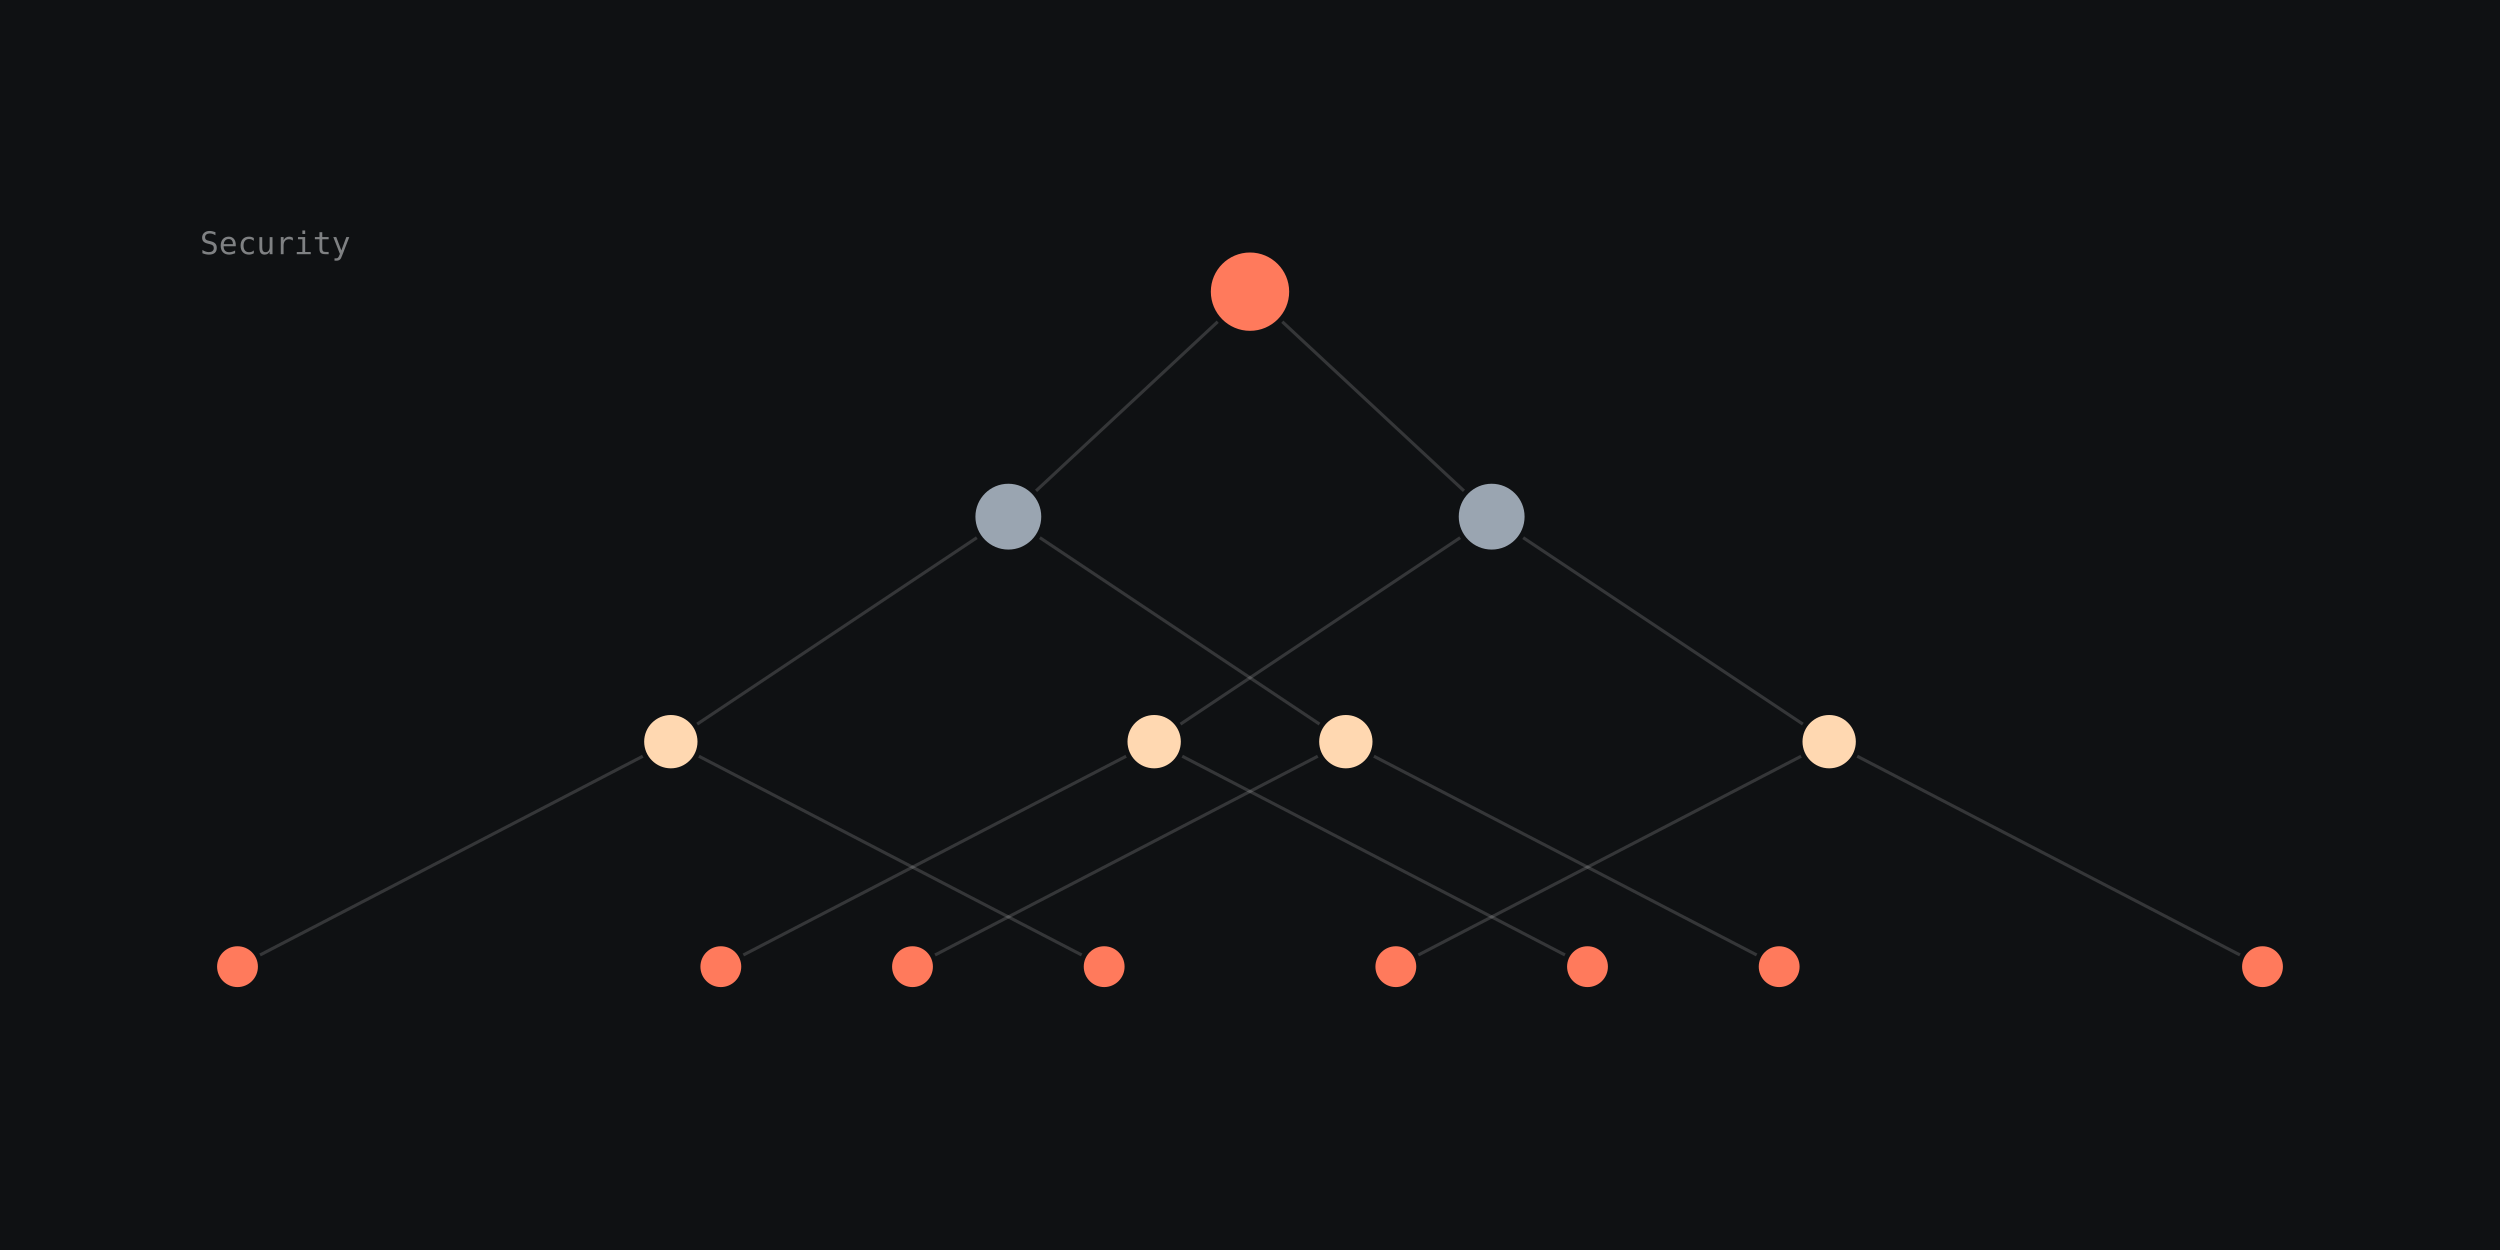
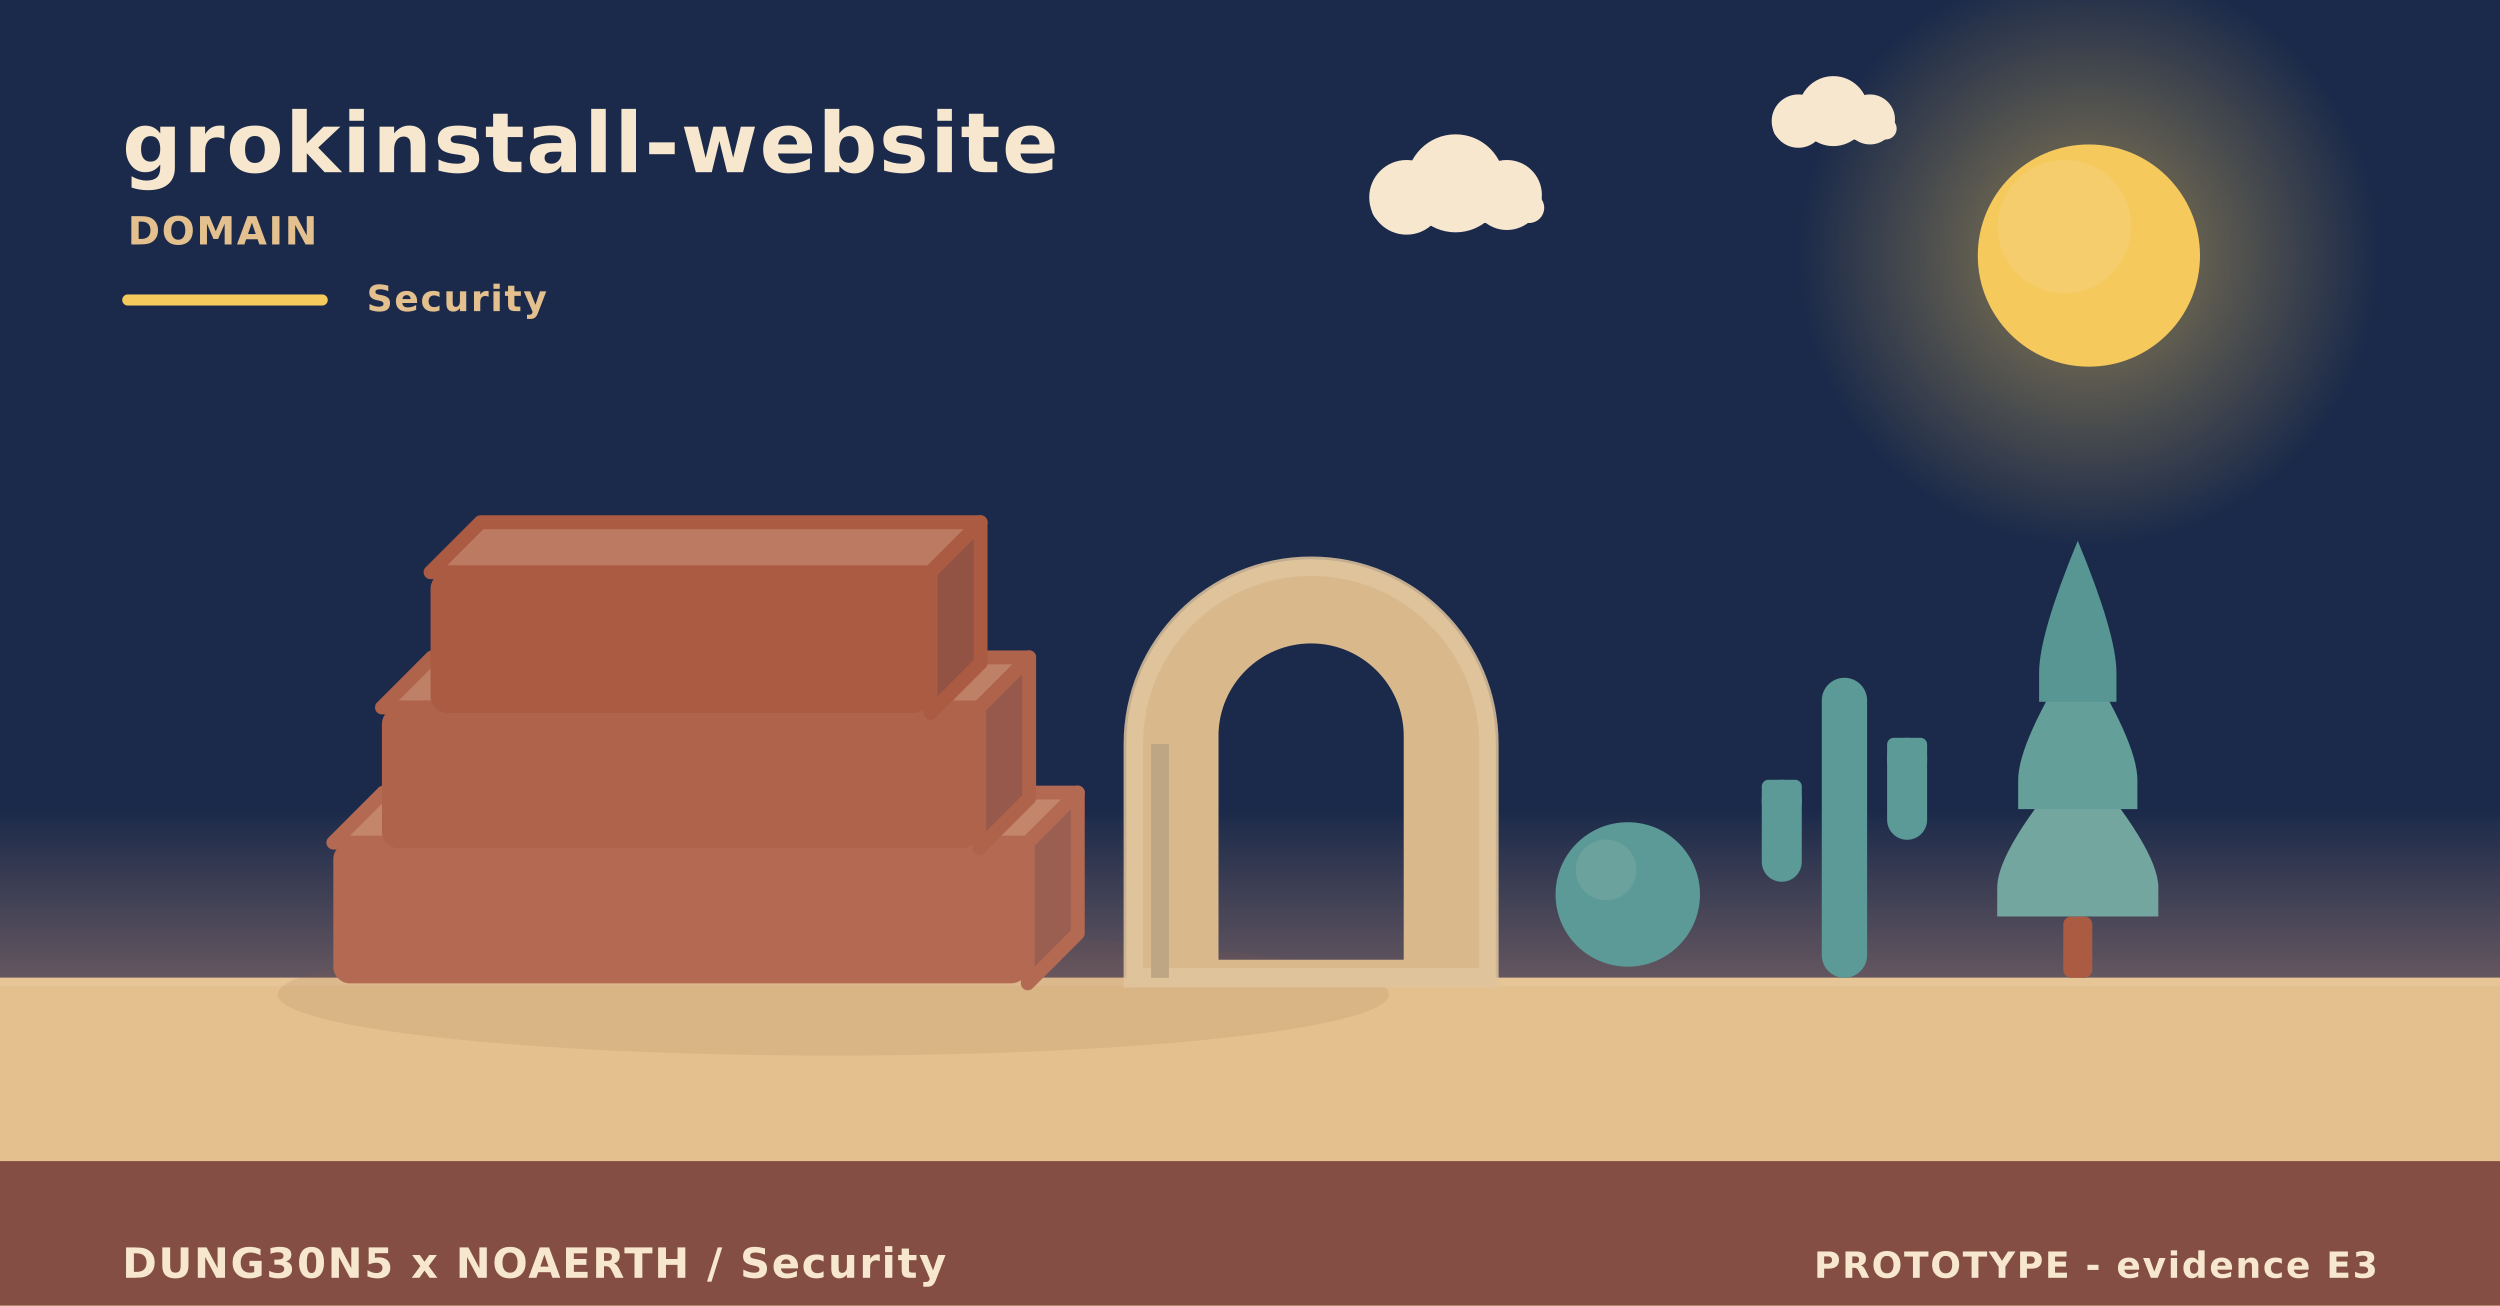
- <svg xmlns="http://www.w3.org/2000/svg" viewBox="0 0 1200 600" width="1200" height="600" role="img" aria-label="grokinstall-website domain model">
-   <rect width="1200" height="600" fill="#0f1113" />
-   <defs>
-     <linearGradient id="gd" x1="0" y1="0" x2="1" y2="1">
-       <stop offset="0%" stop-color="#ff7a5c" />
-       <stop offset="100%" stop-color="#9aa5b1" />
-     </linearGradient>
-   </defs>
-   <line x1="600.00" y1="140.00" x2="716.00" y2="248.00" stroke="rgba(241,243,245,0.300)" stroke-width="1.50" opacity="0.55" />
-   <line x1="600.00" y1="140.00" x2="484.00" y2="248.00" stroke="rgba(241,243,245,0.300)" stroke-width="1.50" opacity="0.55" />
-   <line x1="716.00" y1="248.00" x2="878.00" y2="356.00" stroke="rgba(241,243,245,0.300)" stroke-width="1.50" opacity="0.55" />
-   <line x1="716.00" y1="248.00" x2="554.00" y2="356.00" stroke="rgba(241,243,245,0.300)" stroke-width="1.50" opacity="0.55" />
-   <line x1="484.00" y1="248.00" x2="646.00" y2="356.00" stroke="rgba(241,243,245,0.300)" stroke-width="1.50" opacity="0.55" />
-   <line x1="484.00" y1="248.00" x2="322.00" y2="356.00" stroke="rgba(241,243,245,0.300)" stroke-width="1.50" opacity="0.55" />
-   <line x1="878.00" y1="356.00" x2="1086.00" y2="464.00" stroke="rgba(241,243,245,0.300)" stroke-width="1.50" opacity="0.55" />
-   <line x1="878.00" y1="356.00" x2="670.00" y2="464.00" stroke="rgba(241,243,245,0.300)" stroke-width="1.50" opacity="0.55" />
-   <line x1="554.00" y1="356.00" x2="762.00" y2="464.00" stroke="rgba(241,243,245,0.300)" stroke-width="1.50" opacity="0.55" />
-   <line x1="554.00" y1="356.00" x2="346.00" y2="464.00" stroke="rgba(241,243,245,0.300)" stroke-width="1.50" opacity="0.55" />
-   <line x1="646.00" y1="356.00" x2="854.00" y2="464.00" stroke="rgba(241,243,245,0.300)" stroke-width="1.50" opacity="0.55" />
-   <line x1="646.00" y1="356.00" x2="438.00" y2="464.00" stroke="rgba(241,243,245,0.300)" stroke-width="1.50" opacity="0.55" />
-   <line x1="322.00" y1="356.00" x2="530.00" y2="464.00" stroke="rgba(241,243,245,0.300)" stroke-width="1.50" opacity="0.55" />
-   <line x1="322.00" y1="356.00" x2="114.00" y2="464.00" stroke="rgba(241,243,245,0.300)" stroke-width="1.50" opacity="0.55" />
-   <circle cx="600.00" cy="140.00" r="20.00" fill="#ff7a5c" opacity="1.00" stroke="#0f1113" stroke-width="2.40" />
-   <circle cx="716.00" cy="248.00" r="17.00" fill="#9aa5b1" opacity="1.00" stroke="#0f1113" stroke-width="2.40" />
-   <circle cx="484.00" cy="248.00" r="17.00" fill="#9aa5b1" opacity="1.00" stroke="#0f1113" stroke-width="2.40" />
-   <circle cx="878.00" cy="356.00" r="14.00" fill="#ffd8b1" opacity="1.00" stroke="#0f1113" stroke-width="2.40" />
-   <circle cx="554.00" cy="356.00" r="14.00" fill="#ffd8b1" opacity="1.00" stroke="#0f1113" stroke-width="2.40" />
-   <circle cx="646.00" cy="356.00" r="14.00" fill="#ffd8b1" opacity="1.00" stroke="#0f1113" stroke-width="2.40" />
-   <circle cx="322.00" cy="356.00" r="14.00" fill="#ffd8b1" opacity="1.00" stroke="#0f1113" stroke-width="2.40" />
-   <circle cx="1086.00" cy="464.00" r="11.00" fill="#ff7a5c" opacity="1.00" stroke="#0f1113" stroke-width="2.40" />
-   <circle cx="670.00" cy="464.00" r="11.00" fill="#ff7a5c" opacity="1.00" stroke="#0f1113" stroke-width="2.40" />
-   <circle cx="762.00" cy="464.00" r="11.00" fill="#ff7a5c" opacity="1.00" stroke="#0f1113" stroke-width="2.40" />
-   <circle cx="346.00" cy="464.00" r="11.00" fill="#ff7a5c" opacity="1.00" stroke="#0f1113" stroke-width="2.40" />
-   <circle cx="854.00" cy="464.00" r="11.00" fill="#ff7a5c" opacity="1.00" stroke="#0f1113" stroke-width="2.40" />
-   <circle cx="438.00" cy="464.00" r="11.00" fill="#ff7a5c" opacity="1.00" stroke="#0f1113" stroke-width="2.40" />
-   <circle cx="530.00" cy="464.00" r="11.00" fill="#ff7a5c" opacity="1.00" stroke="#0f1113" stroke-width="2.40" />
-   <circle cx="114.00" cy="464.00" r="11.00" fill="#ff7a5c" opacity="1.00" stroke="#0f1113" stroke-width="2.40" />
-   <text x="96" y="122" font-family="ui-monospace,Menlo,monospace" font-size="15" fill="rgba(241,243,245,0.500)">Security</text>
+ <svg xmlns="http://www.w3.org/2000/svg" width="900" height="470" viewBox="0 0 900 470" role="img" aria-label="grokinstall-website - the problem it addresses">
+   <linearGradient id="skym" x1="0" y1="0" x2="0" y2="1">
+     <stop offset="0" stop-color="#1b2a4a" />
+     <stop offset="0.62" stop-color="#1b2a4a" />
+     <stop offset="1" stop-color="#f3ad8a" />
+   </linearGradient>
+   <rect width="900" height="470" fill="url(#skym)" />
+   <radialGradient id="sunm">
+     <stop offset="0.35" stop-color="#f5c95c" stop-opacity="0.34" />
+     <stop offset="1" stop-color="#f5c95c" stop-opacity="0" />
+   </radialGradient>
+   <circle cx="752" cy="92" r="104" fill="url(#sunm)" />
+   <circle cx="752" cy="92" r="40" fill="#f5c95c" />
+   <circle cx="743.2" cy="81.6" r="24" fill="#f5d27e" opacity="0.5" />
+   <g>
+     <circle cx="524" cy="66" r="17.64" fill="#f6e7ce" />
+     <circle cx="506.36" cy="71.04" r="13.44" fill="#f6e7ce" />
+     <circle cx="542.48" cy="70.2" r="12.6" fill="#f6e7ce" />
+     <rect x="493.76" y="69.36" width="62.16" height="10.92" rx="5.46" fill="#f6e7ce" />
+   </g>
+   <g>
+     <circle cx="660" cy="40" r="12.6" fill="#f6e7ce" />
+     <circle cx="647.4" cy="43.6" r="9.6" fill="#f6e7ce" />
+     <circle cx="673.2" cy="43" r="9" fill="#f6e7ce" />
+     <rect x="638.4" y="42.4" width="44.4" height="7.8" rx="3.9" fill="#f6e7ce" />
+   </g>
+   <rect x="0" y="352" width="900" height="118" fill="#e3c08d" />
+   <rect x="0" y="352" width="900" height="3" fill="#e6c596" />
+   <text x="44" y="62" font-family="Verdana,DejaVu Sans,sans-serif" font-size="30" font-weight="700" letter-spacing="0.6" fill="#f6e7ce" text-anchor="start">grokinstall-website</text>
+   <text x="46" y="88" font-family="Verdana,DejaVu Sans,sans-serif" font-size="14" font-weight="700" letter-spacing="0.6" fill="#e3c08d" text-anchor="start">DOMAIN</text>
+   <rect x="44" y="106" width="74" height="4" rx="2" fill="#f5c95c" />
+   <text x="132" y="112" font-family="Verdana,DejaVu Sans,sans-serif" font-size="13" font-weight="700" letter-spacing="0.6" fill="#e3c08d" text-anchor="start">Security</text>
+   <ellipse cx="300" cy="358" rx="200" ry="22" fill="rgba(138,90,68,0.11)" />
+   <path d="M120,303.33 L370,303.33 L388,285.33 L138,285.33 Z" fill="#c3866d" stroke="#b46a52" stroke-width="5" stroke-linejoin="round" />
+   <path d="M370,303.33 L388,285.33 L388,336 L370,354 Z" fill="#9a5f51" stroke="#b46a52" stroke-width="5" stroke-linejoin="round" />
+   <rect x="120" y="303.33" width="250" height="50.67" rx="6" fill="#b46a52" />
+   <path d="M137.5,254.67 L352.5,254.67 L370.5,236.67 L155.5,236.67 Z" fill="#bf8068" stroke="#b0634b" stroke-width="5" stroke-linejoin="round" />
+   <path d="M352.5,254.67 L370.5,236.67 L370.5,287.33 L352.5,305.33 Z" fill="#97594b" stroke="#b0634b" stroke-width="5" stroke-linejoin="round" />
+   <rect x="137.5" y="254.67" width="215" height="50.67" rx="6" fill="#b0634b" />
+   <path d="M155,206 L335,206 L353,188 L173,188 Z" fill="#bc7a62" stroke="#ac5b43" stroke-width="5" stroke-linejoin="round" />
+   <path d="M335,206 L353,188 L353,238.67 L335,256.67 Z" fill="#935344" stroke="#ac5b43" stroke-width="5" stroke-linejoin="round" />
+   <rect x="155" y="206" width="180" height="50.67" rx="6" fill="#ac5b43" />
+   <path d="M408,352 L408,267.84 A64,64 0 0 1 536,267.84 L536,352 Z M436.16,348 L436.16,264.97 A35.84,35.84 0 0 1 507.84,264.97 L507.84,348 Z" fill="#d9b98c" fill-rule="evenodd" stroke="#d9b98c" stroke-width="5" stroke-linejoin="round" />
+   <path d="M408,352 L408,267.84 A64,64 0 0 1 536,267.84 L536,352 Z" fill="none" stroke="#e0c49c" stroke-width="7" stroke-linecap="round" opacity="0.85" />
+   <rect x="414.4" y="267.84" width="6.4" height="84.16" fill="#bea583" />
+   <circle cx="586" cy="322" r="26" fill="#5b9a97" />
+   <circle cx="578.2" cy="313.16" r="10.92" fill="#7aa9a2" opacity="0.55" />
+   <rect x="655.84" y="244" width="16.32" height="108" rx="8.16" fill="#5b9a97" />
+   <rect x="634.24" y="280.72" width="14.4" height="36.72" rx="7.2" fill="#5b9a97" />
+   <rect x="634.24" y="280.72" width="14.4" height="10.8" rx="2.4" fill="#5b9a97" />
+   <rect x="679.36" y="265.6" width="14.4" height="36.72" rx="7.2" fill="#5b9a97" />
+   <rect x="679.36" y="265.6" width="14.4" height="10.8" rx="2.4" fill="#5b9a97" />
+   <rect x="742.78" y="329.92" width="10.44" height="22.08" rx="2.9" fill="#ac5b43" />
+   <path d="M748,271.96 Q719,305.58 719,319.49 Q719,329.92 719,329.92 L777,329.92 Q777,329.92 777,319.49 Q777,305.58 748,271.96 Z" fill="#74a6a0" />
+   <path d="M748,233.32 Q726.54,266.94 726.54,280.85 Q726.54,291.28 726.54,291.28 L769.46,291.28 Q769.46,291.28 769.46,280.85 Q769.46,266.94 748,233.32 Z" fill="#649f9a" />
+   <path d="M748,194.68 Q734.08,228.3 734.08,242.21 Q734.08,252.64 734.08,252.64 L761.92,252.64 Q761.92,252.64 761.92,242.21 Q761.92,228.3 748,194.68 Z" fill="#589694" />
+   <rect x="0" y="418" width="900" height="52" rx="0" fill="#7e4740" opacity="0.94" />
+   <text x="44" y="460" font-family="Verdana,DejaVu Sans,sans-serif" font-size="15" font-weight="700" letter-spacing="0.6" fill="#f6e7ce" text-anchor="start">DUNG30N5 x NOAERTH  /  Security</text>
+   <text x="856" y="460" font-family="Verdana,DejaVu Sans,sans-serif" font-size="13" font-weight="700" letter-spacing="0.6" fill="#f6e7ce" text-anchor="end">PROTOTYPE  -  evidence E3</text>
</svg>
